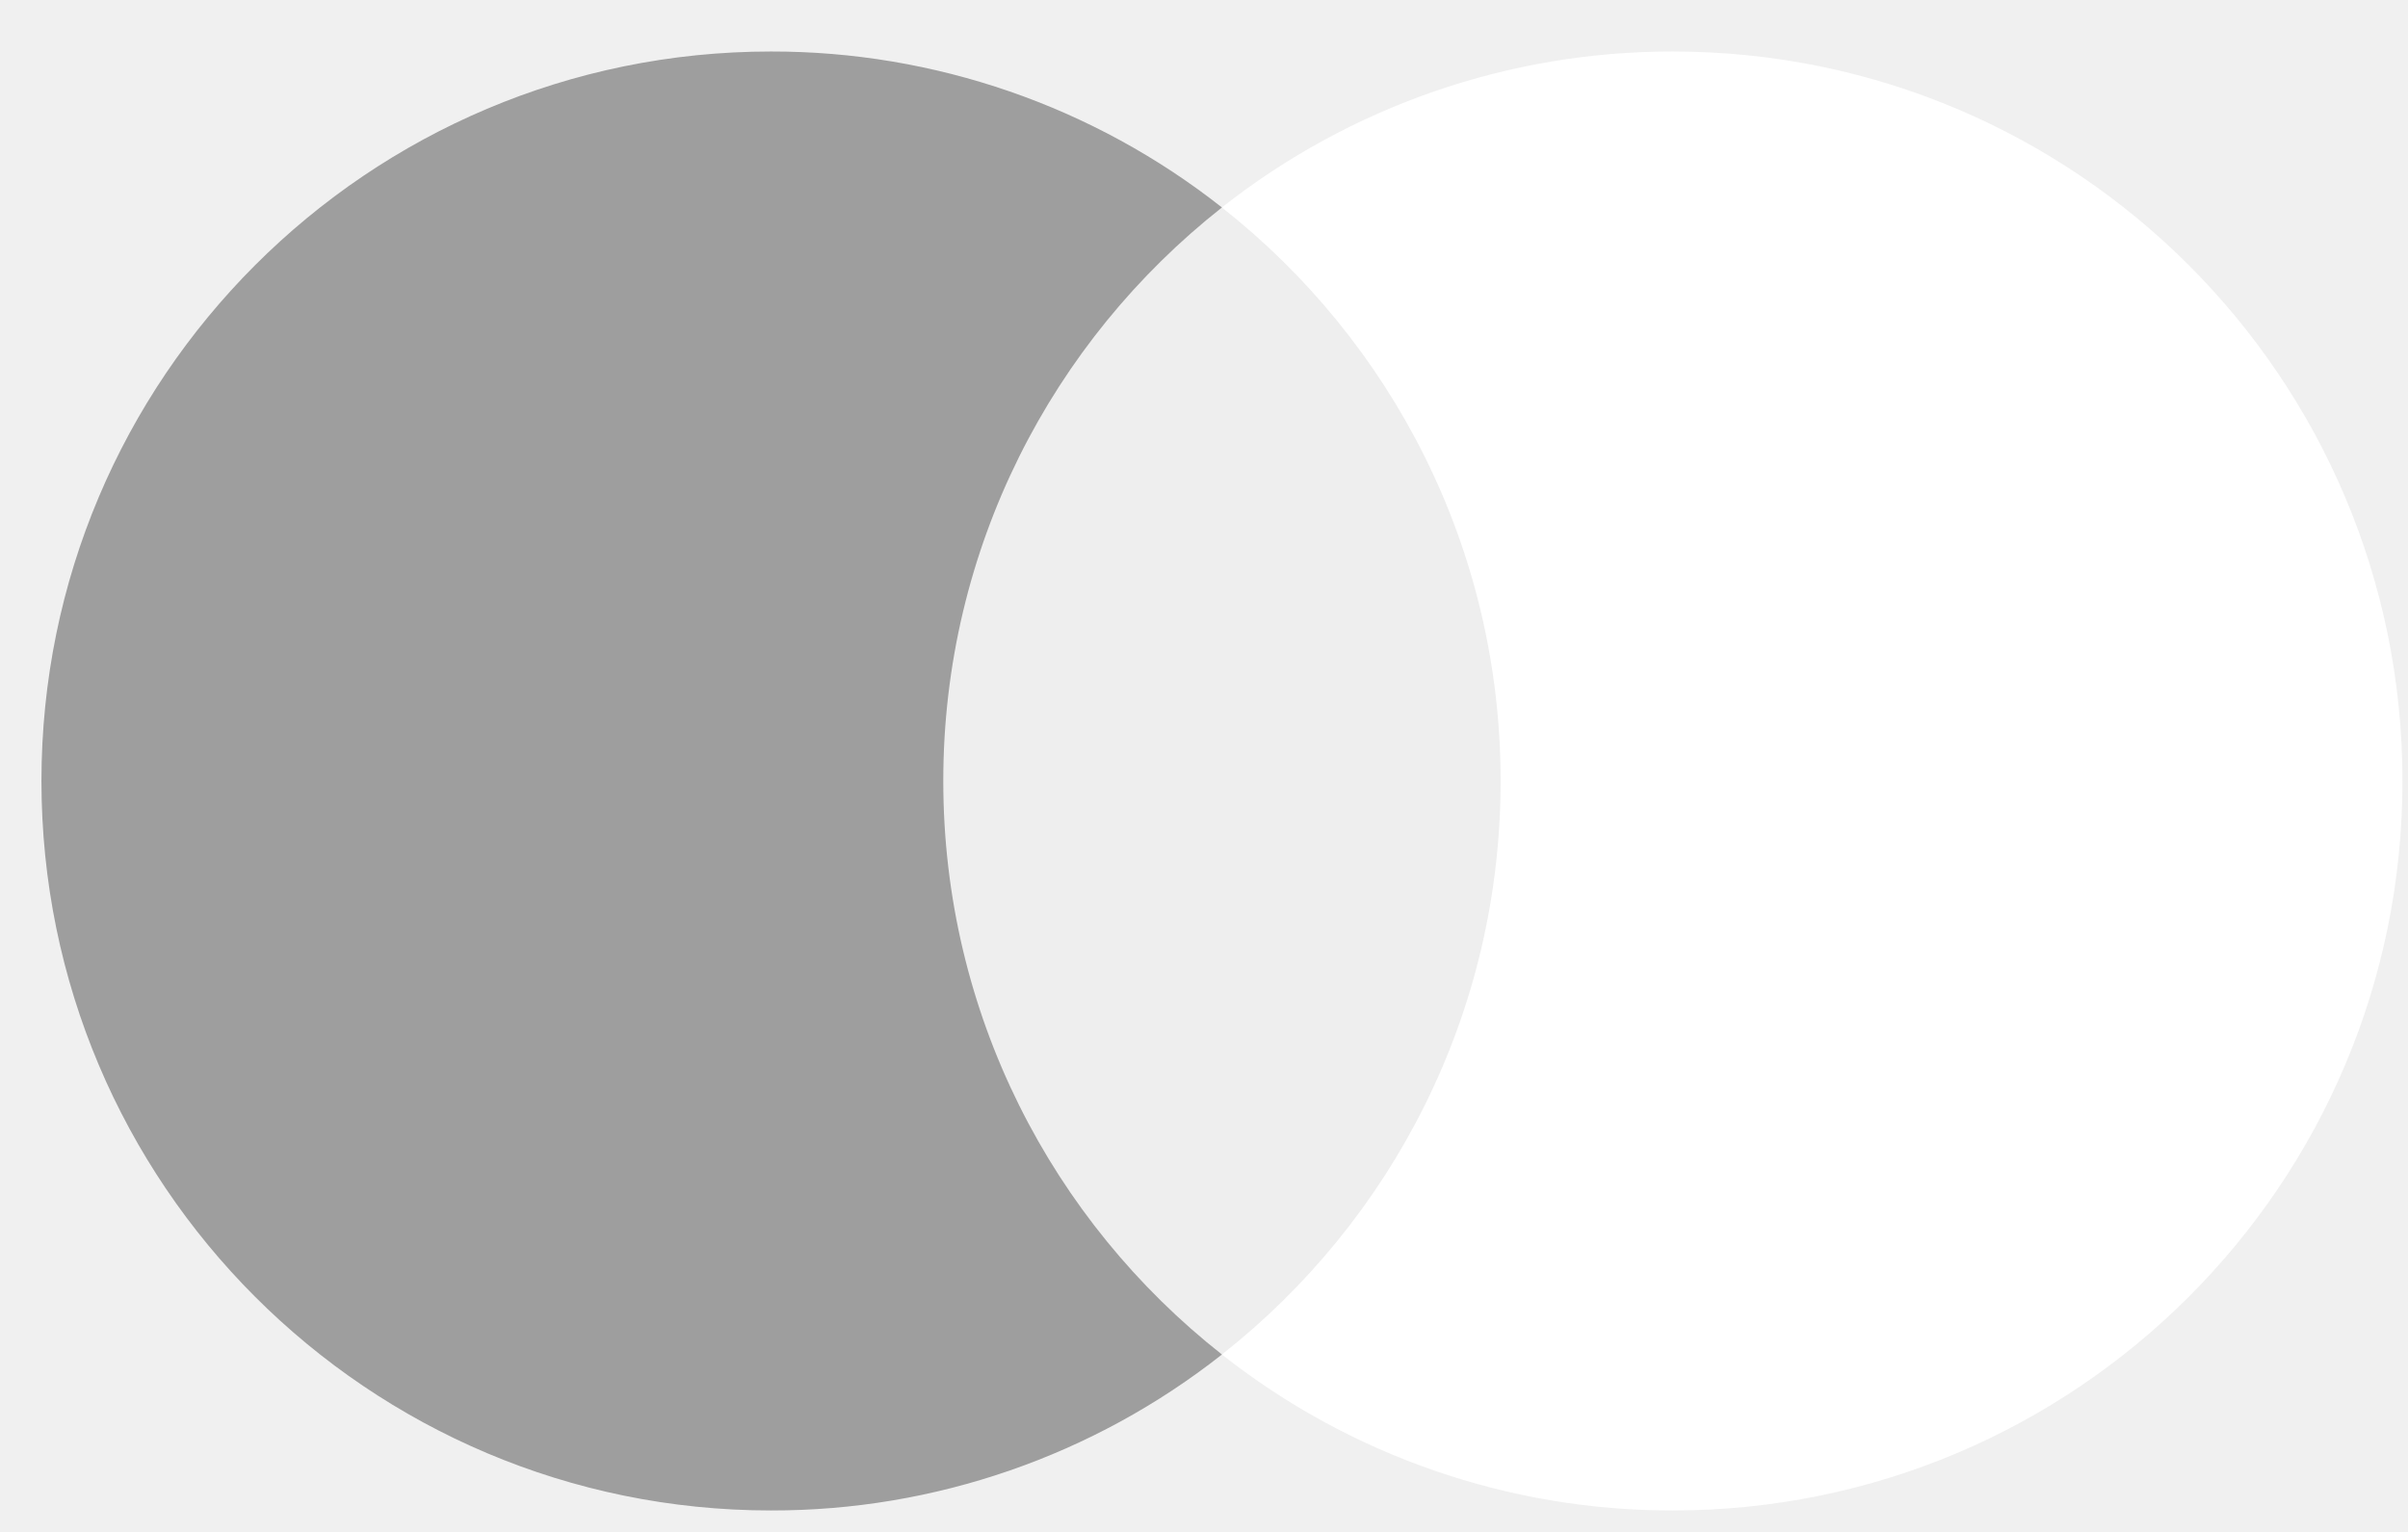
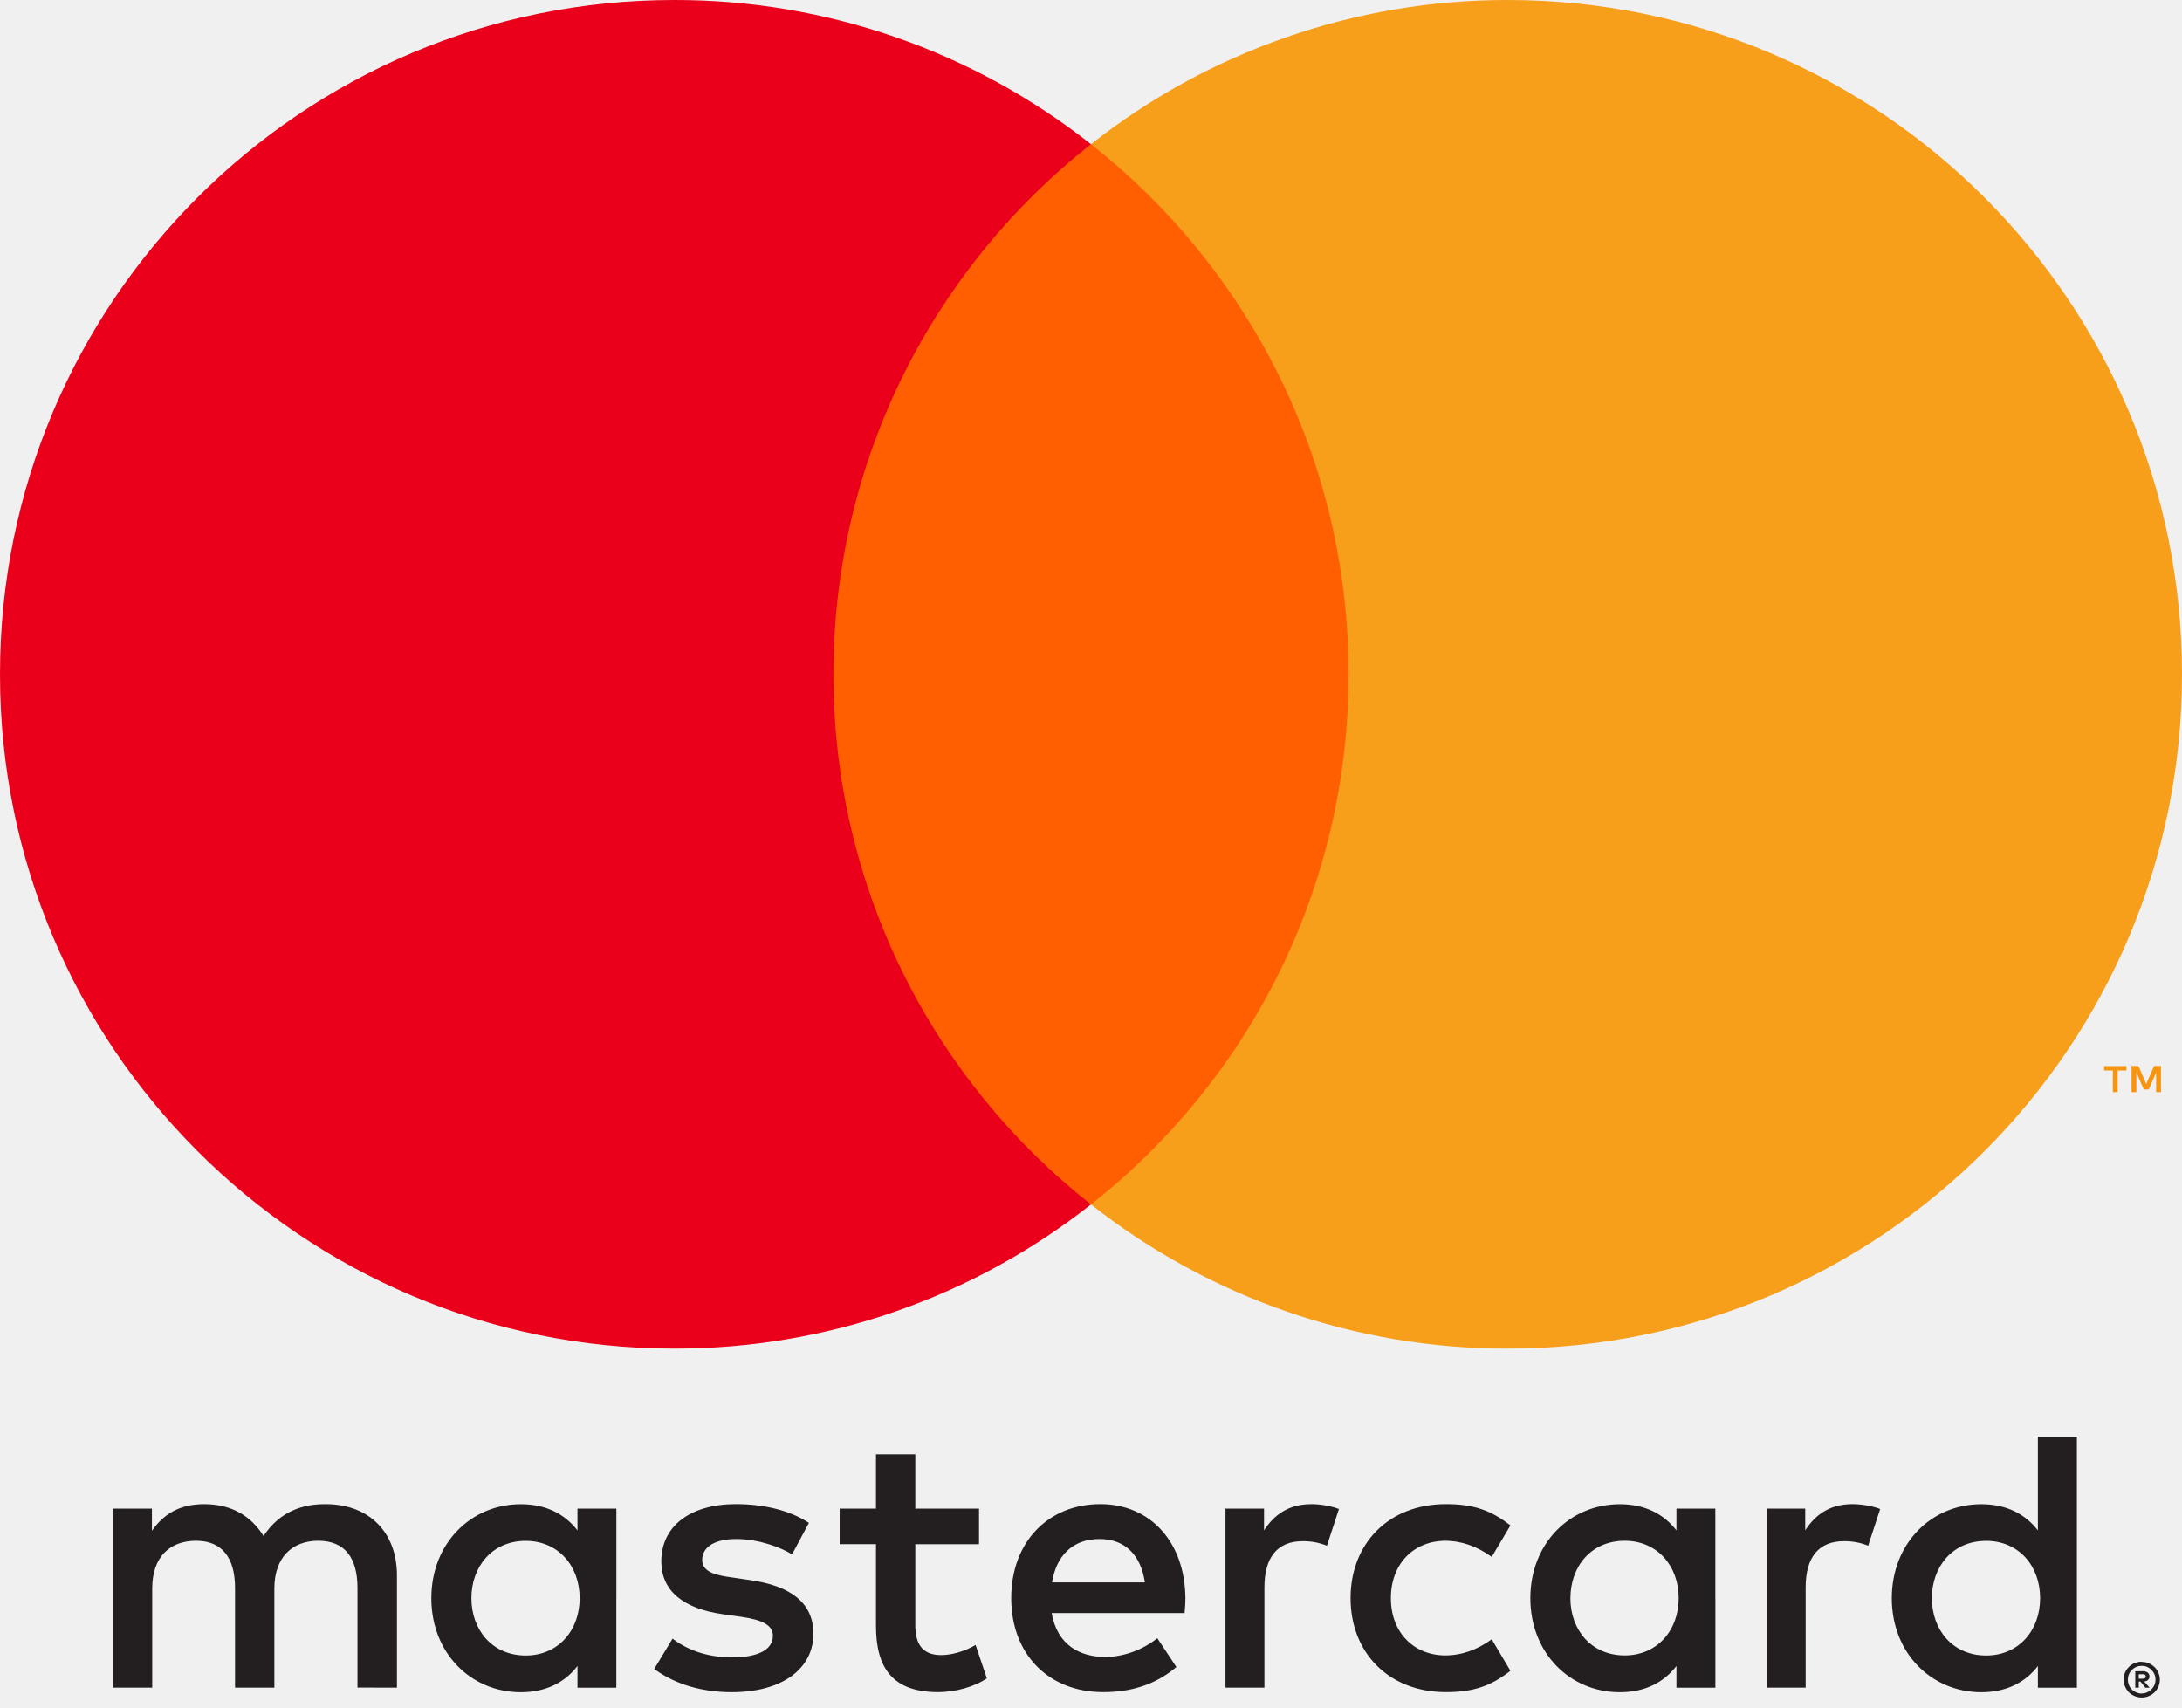
- <svg xmlns="http://www.w3.org/2000/svg" width="33" height="21" viewBox="0 0 33 21" fill="none">
-   <path d="M21.121 18.568H12.372V2.844H21.122L21.121 18.568Z" fill="#EEEEEE" />
-   <path d="M32.924 10.706C32.924 16.229 28.448 20.706 22.926 20.706C20.684 20.71 18.506 19.956 16.745 18.568C19.072 16.737 20.565 13.896 20.565 10.706C20.565 7.517 19.072 4.676 16.745 2.844C18.506 1.456 20.683 0.703 22.925 0.706C28.448 0.706 32.924 5.183 32.924 10.706" fill="white" />
-   <path d="M12.927 10.706C12.927 7.517 14.42 4.676 16.746 2.844C14.985 1.456 12.808 0.703 10.566 0.706C5.044 0.706 0.568 5.183 0.568 10.706C0.568 16.229 5.044 20.706 10.566 20.706C12.808 20.71 14.985 19.956 16.746 18.568C14.42 16.738 12.927 13.896 12.927 10.706Z" fill="#9E9E9E" />
+ <svg xmlns="http://www.w3.org/2000/svg" width="46" height="36" viewBox="0 0 46 36" fill="none">
+   <path d="M45.088 35.298V35.39H45.174C45.19 35.391 45.206 35.386 45.22 35.379C45.225 35.375 45.23 35.369 45.233 35.363C45.236 35.357 45.237 35.35 45.237 35.343C45.237 35.337 45.236 35.33 45.233 35.324C45.23 35.318 45.225 35.313 45.22 35.309C45.206 35.301 45.19 35.297 45.174 35.297H45.088V35.298ZM45.175 35.233C45.211 35.231 45.248 35.242 45.278 35.263C45.29 35.273 45.299 35.285 45.305 35.3C45.312 35.314 45.315 35.329 45.314 35.344C45.314 35.358 45.312 35.371 45.307 35.383C45.302 35.396 45.294 35.407 45.285 35.416C45.262 35.436 45.233 35.448 45.203 35.45L45.318 35.581H45.229L45.123 35.451H45.089V35.581H45.015V35.233H45.176L45.175 35.233ZM45.152 35.702C45.191 35.702 45.229 35.694 45.265 35.678C45.299 35.664 45.33 35.642 45.357 35.616C45.383 35.59 45.404 35.559 45.419 35.524C45.449 35.451 45.449 35.369 45.419 35.297C45.404 35.262 45.383 35.231 45.357 35.205C45.33 35.178 45.299 35.157 45.265 35.142C45.229 35.127 45.19 35.12 45.152 35.121C45.112 35.12 45.073 35.127 45.037 35.142C45.002 35.157 44.97 35.178 44.943 35.205C44.902 35.246 44.874 35.299 44.864 35.356C44.853 35.413 44.859 35.473 44.881 35.526C44.895 35.561 44.916 35.592 44.943 35.618C44.97 35.645 45.002 35.666 45.037 35.681C45.073 35.696 45.112 35.704 45.152 35.704M45.152 35.037C45.253 35.037 45.35 35.076 45.422 35.147C45.457 35.181 45.484 35.222 45.503 35.267C45.523 35.313 45.533 35.362 45.533 35.412C45.533 35.462 45.523 35.511 45.503 35.557C45.484 35.602 45.456 35.642 45.422 35.677C45.387 35.711 45.346 35.738 45.301 35.757C45.254 35.777 45.203 35.788 45.152 35.787C45.1 35.788 45.048 35.777 45.001 35.757C44.955 35.738 44.914 35.711 44.879 35.677C44.844 35.641 44.817 35.599 44.798 35.554C44.779 35.508 44.769 35.458 44.769 35.408C44.769 35.358 44.779 35.309 44.798 35.263C44.817 35.218 44.845 35.177 44.88 35.143C44.915 35.108 44.956 35.081 45.002 35.063C45.05 35.043 45.101 35.033 45.153 35.033M9.938 33.693C9.938 33.03 10.373 32.485 11.084 32.485C11.762 32.485 12.22 33.006 12.22 33.693C12.22 34.38 11.762 34.902 11.084 34.902C10.373 34.902 9.938 34.357 9.938 33.693M12.994 33.693V31.805H12.174V32.265C11.913 31.925 11.518 31.712 10.981 31.712C9.924 31.712 9.093 32.542 9.093 33.694C9.093 34.846 9.923 35.676 10.981 35.676C11.518 35.676 11.913 35.463 12.174 35.123V35.581H12.993V33.693H12.994ZM40.727 33.693C40.727 33.03 41.162 32.485 41.872 32.485C42.552 32.485 43.009 33.006 43.009 33.693C43.009 34.38 42.552 34.902 41.872 34.902C41.162 34.902 40.727 34.357 40.727 33.693ZM43.784 33.693V30.29H42.962V32.265C42.702 31.925 42.307 31.712 41.77 31.712C40.712 31.712 39.882 32.542 39.882 33.694C39.882 34.846 40.712 35.676 41.77 35.676C42.307 35.676 42.702 35.463 42.962 35.123V35.581H43.784V33.693ZM23.181 32.446C23.71 32.446 24.05 32.777 24.136 33.361H22.178C22.266 32.816 22.596 32.446 23.181 32.446M23.198 31.71C22.091 31.71 21.318 32.515 21.318 33.692C21.318 34.892 22.123 35.674 23.253 35.674C23.821 35.674 24.342 35.532 24.8 35.145L24.398 34.537C24.081 34.79 23.678 34.932 23.299 34.932C22.771 34.932 22.289 34.687 22.171 34.007H24.973C24.981 33.905 24.99 33.802 24.99 33.692C24.981 32.515 24.254 31.71 23.197 31.71M33.107 33.692C33.107 33.028 33.541 32.483 34.252 32.483C34.931 32.483 35.389 33.005 35.389 33.692C35.389 34.379 34.931 34.9 34.252 34.9C33.541 34.9 33.106 34.355 33.106 33.692M36.162 33.692V31.805H35.342V32.265C35.081 31.925 34.687 31.712 34.15 31.712C33.092 31.712 32.262 32.542 32.262 33.694C32.262 34.846 33.092 35.676 34.15 35.676C34.687 35.676 35.081 35.463 35.342 35.123V35.581H36.163V33.693L36.162 33.692ZM28.472 33.692C28.472 34.837 29.269 35.674 30.485 35.674C31.054 35.674 31.433 35.547 31.842 35.224L31.448 34.56C31.14 34.782 30.816 34.9 30.459 34.9C29.804 34.892 29.322 34.419 29.322 33.692C29.322 32.965 29.804 32.492 30.459 32.483C30.815 32.483 31.139 32.602 31.448 32.823L31.842 32.16C31.432 31.836 31.053 31.71 30.485 31.71C29.269 31.71 28.472 32.547 28.472 33.692M39.053 31.71C38.579 31.71 38.271 31.931 38.057 32.263V31.805H37.244V35.579H38.066V33.464C38.066 32.839 38.334 32.492 38.871 32.492C39.046 32.489 39.221 32.522 39.384 32.587L39.637 31.813C39.455 31.742 39.218 31.71 39.052 31.71M17.052 32.105C16.657 31.845 16.113 31.71 15.513 31.71C14.557 31.71 13.941 32.169 13.941 32.919C13.941 33.534 14.399 33.914 15.243 34.032L15.631 34.087C16.081 34.151 16.294 34.269 16.294 34.482C16.294 34.774 15.995 34.941 15.433 34.941C14.865 34.941 14.455 34.759 14.178 34.546L13.792 35.186C14.242 35.517 14.811 35.675 15.427 35.675C16.517 35.675 17.148 35.162 17.148 34.444C17.148 33.78 16.651 33.433 15.83 33.315L15.443 33.258C15.088 33.212 14.803 33.141 14.803 32.888C14.803 32.612 15.071 32.446 15.521 32.446C16.003 32.446 16.47 32.628 16.698 32.77L17.053 32.106L17.052 32.105ZM27.643 31.711C27.169 31.711 26.861 31.933 26.648 32.264V31.805H25.835V35.579H26.656V33.464C26.656 32.839 26.924 32.492 27.461 32.492C27.636 32.489 27.811 32.522 27.974 32.587L28.227 31.813C28.045 31.742 27.808 31.71 27.642 31.71M20.639 31.805H19.296V30.66H18.467V31.805H17.701V32.555H18.467V34.277C18.467 35.153 18.807 35.674 19.777 35.674C20.134 35.674 20.544 35.564 20.804 35.383L20.567 34.68C20.322 34.822 20.054 34.893 19.84 34.893C19.43 34.893 19.296 34.64 19.296 34.261V32.556H20.639V31.805ZM8.368 35.58V33.212C8.368 32.319 7.799 31.719 6.883 31.711C6.401 31.703 5.904 31.853 5.556 32.383C5.296 31.964 4.885 31.711 4.309 31.711C3.905 31.711 3.511 31.83 3.203 32.272V31.805H2.382V35.579H3.209V33.487C3.209 32.831 3.573 32.483 4.134 32.483C4.679 32.483 4.955 32.839 4.955 33.478V35.579H5.784V33.486C5.784 32.831 6.163 32.483 6.708 32.483C7.268 32.483 7.536 32.838 7.536 33.478V35.578L8.368 35.58Z" fill="#231F20" />
+   <path d="M45.556 23.025V22.473H45.412L45.246 22.852L45.081 22.473H44.936V23.025H45.038V22.61L45.194 22.968H45.3L45.455 22.609V23.025H45.556H45.556ZM44.644 23.025V22.568H44.828V22.475H44.358V22.568H44.542V23.025H44.643H44.644Z" fill="#F79410" />
+   <path d="M29.22 25.392H16.781V3.039H29.22L29.22 25.392Z" fill="#FF5F00" />
+   <path d="M17.57 14.216C17.57 9.682 19.693 5.643 22.999 3.04C20.496 1.066 17.401 -0.005 14.214 1.5462e-05C6.364 1.5462e-05 0 6.365 0 14.216C0 22.068 6.364 28.432 14.214 28.432C17.401 28.437 20.497 27.366 22.999 25.393C19.693 22.79 17.57 18.751 17.57 14.216Z" fill="#EB001B" />
+   <path d="M46 14.216C46 22.068 39.636 28.432 31.786 28.432C28.599 28.437 25.503 27.366 23 25.393C26.307 22.79 28.43 18.751 28.43 14.216C28.43 9.682 26.307 5.643 23 3.04C25.503 1.066 28.598 -0.004 31.786 0C39.636 0 46 6.365 46 14.216" fill="#F79E1B" />
</svg>
